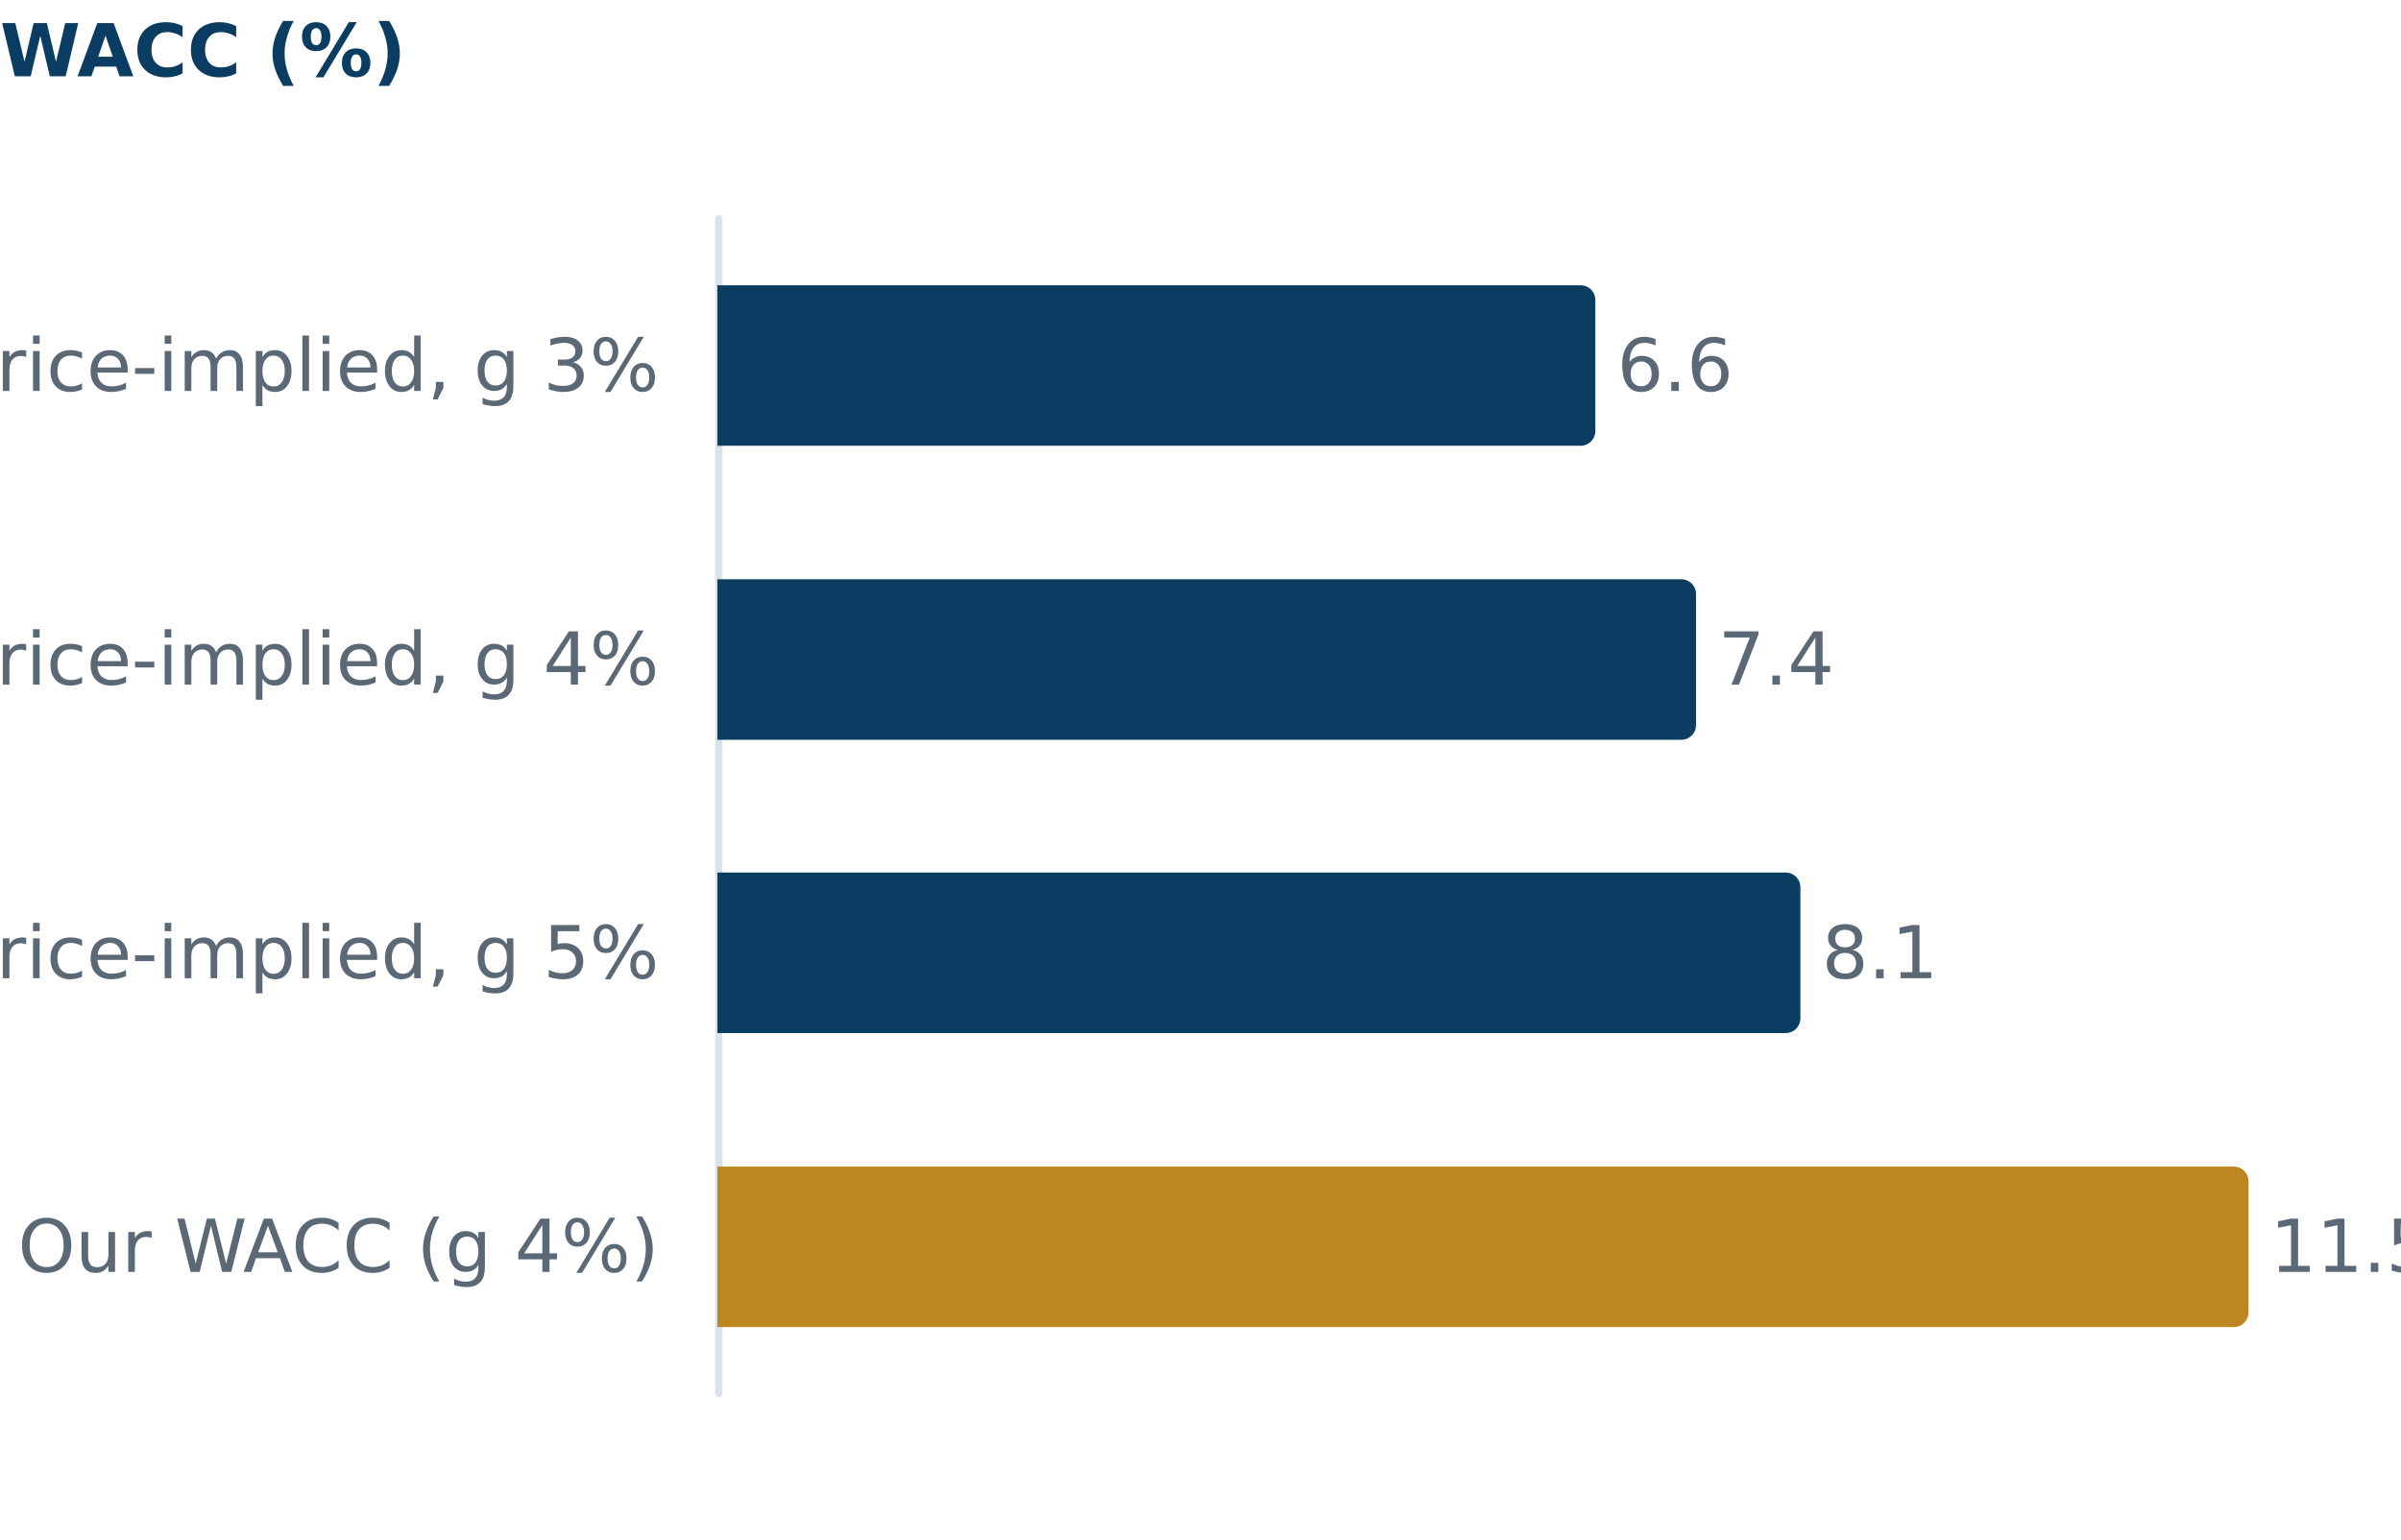
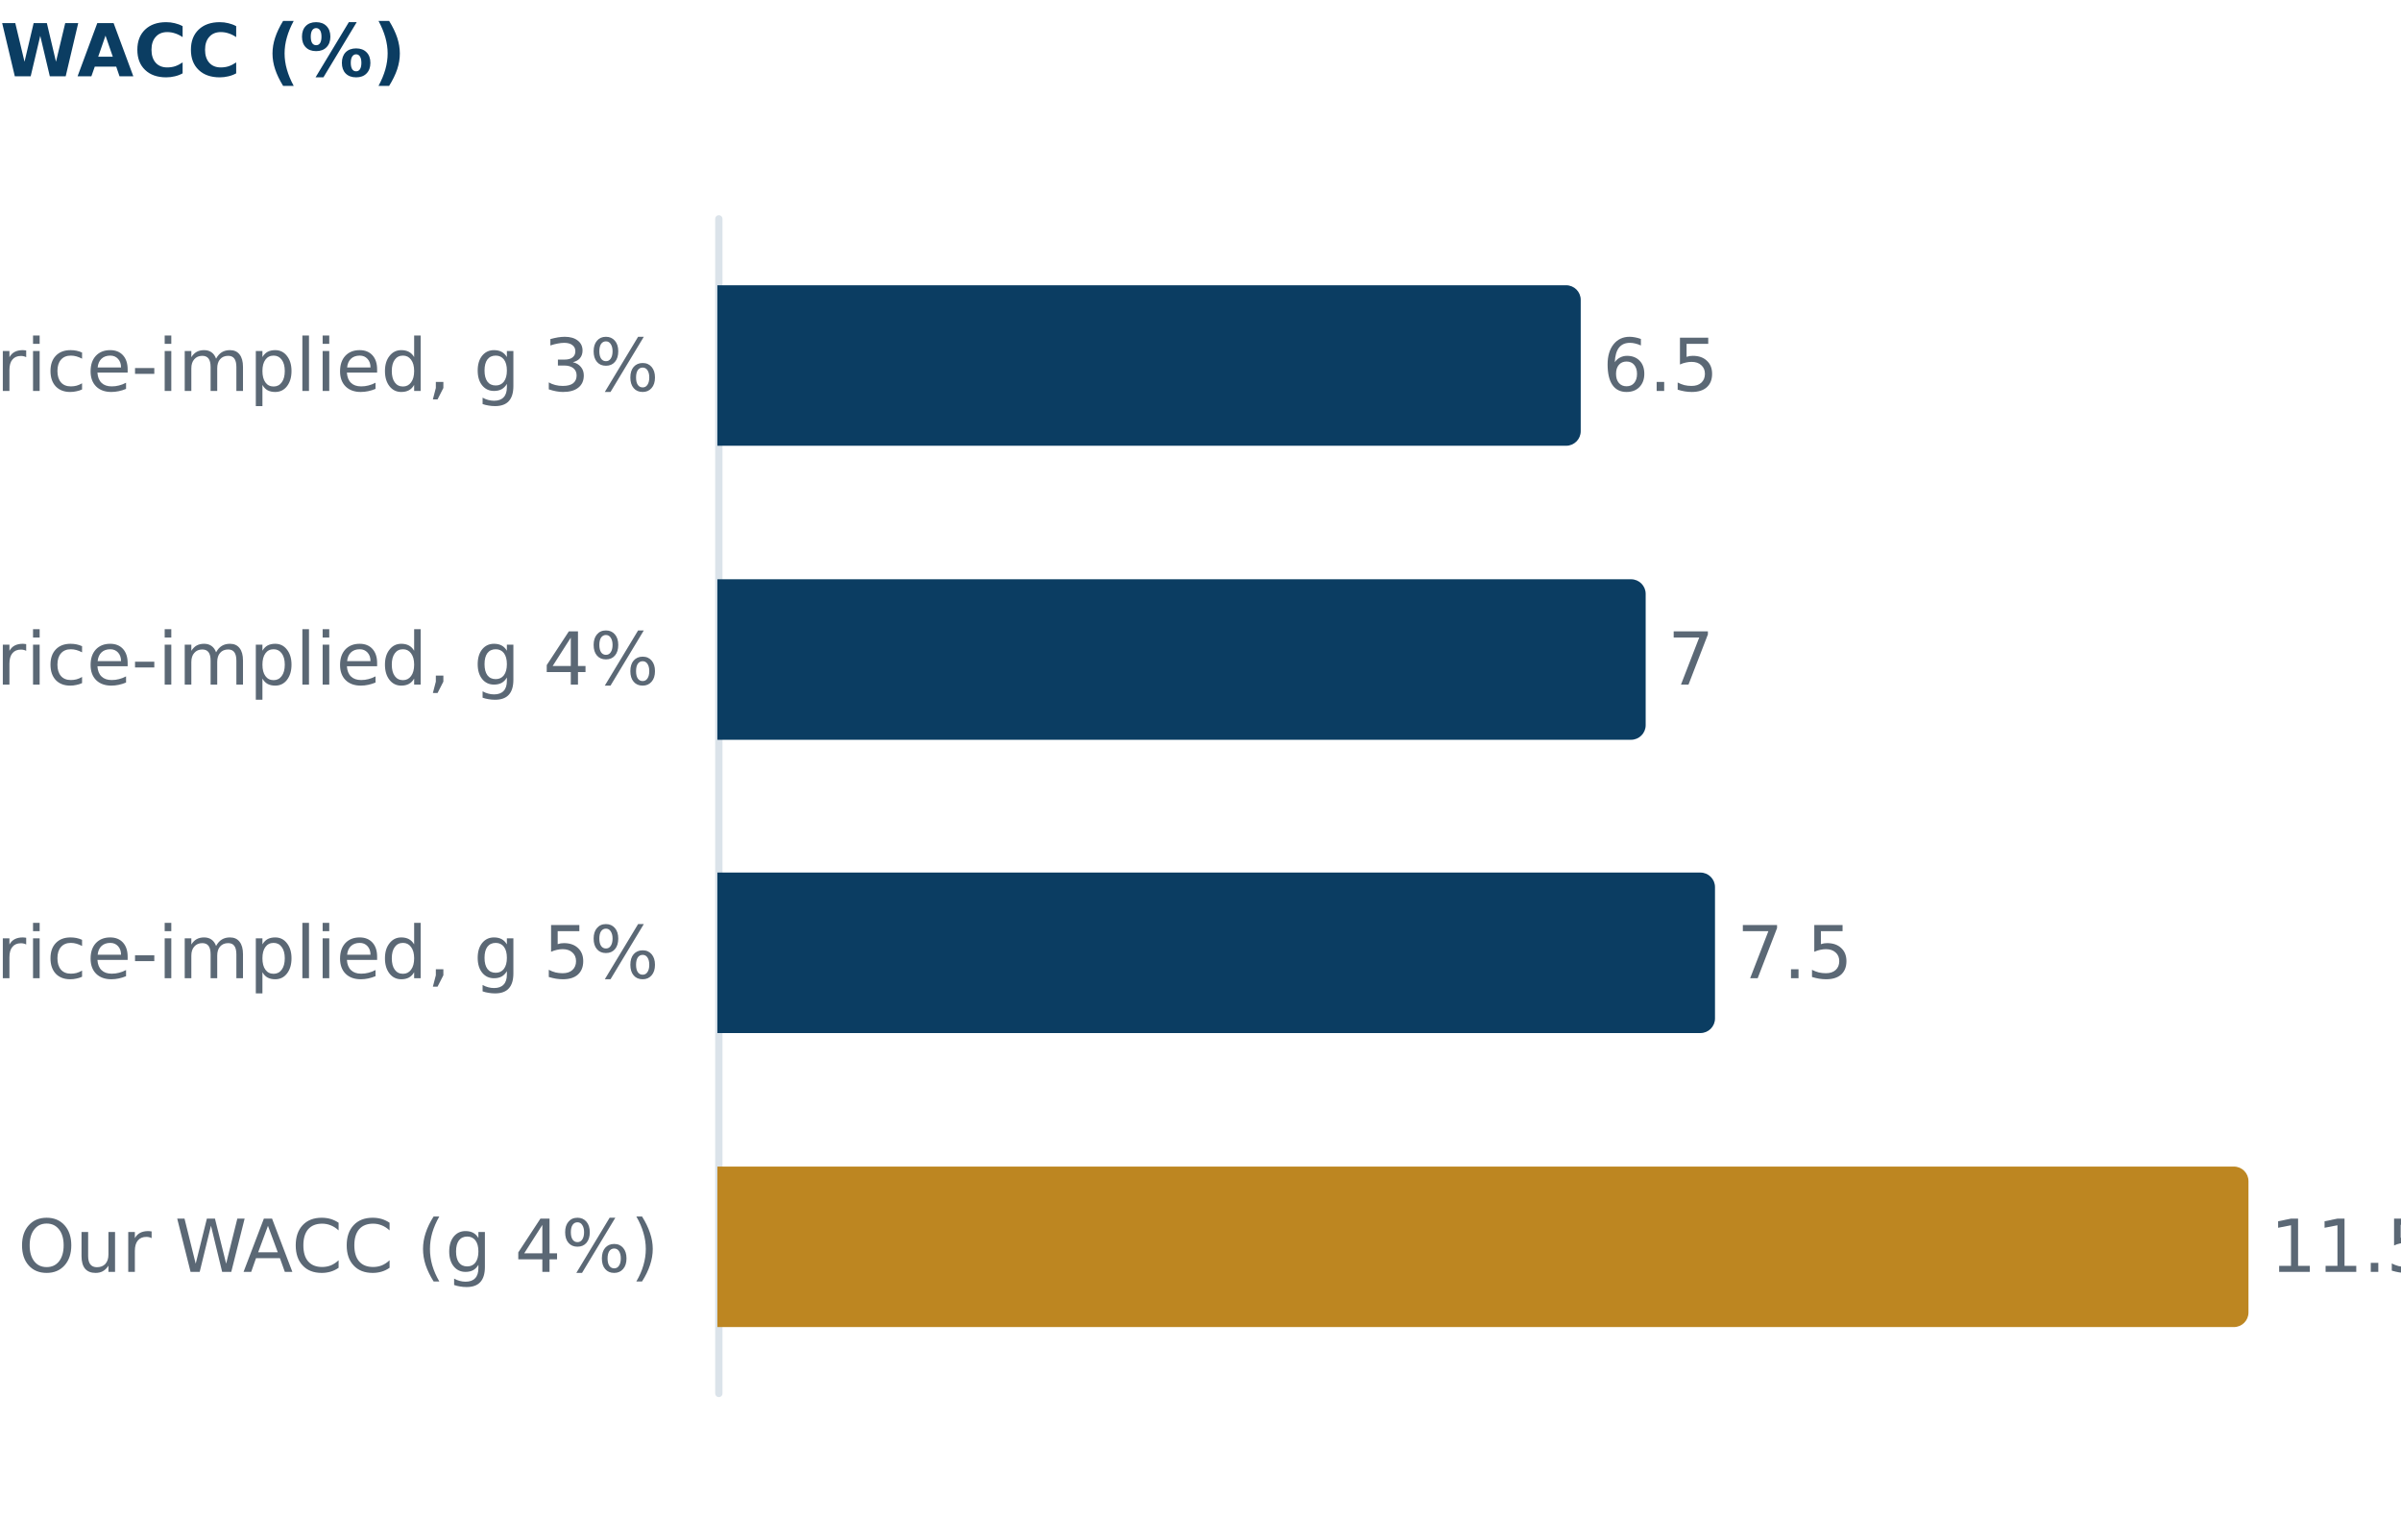
<svg xmlns="http://www.w3.org/2000/svg" preserveAspectRatio="xMidYMid meet" width="329" height="211" version="1.1" baseProfile="full" viewBox="0 0 329 211">
  <rect width="329" height="211" x="0" y="0" fill="none" />
  <text dominant-baseline="central" text-anchor="start" style="font-size:10px;font-family:Carlito, Calibri, 'DejaVu Sans', sans-serif;font-weight:700;" xml:space="preserve" y="5" transform="translate(0 2)" fill="#0b3d62">WACC (%)</text>
  <path d="M98.5 30L98.5 191" fill="none" pointer-events="visible" stroke="#dbe3ea" stroke-linecap="round" class="zr18-cls-78" />
  <text dominant-baseline="central" text-anchor="end" style="font-size:10px;font-family:Carlito, Calibri, 'DejaVu Sans', sans-serif;" xml:space="preserve" transform="translate(90.3 50.125)" fill="#5b6875">Price-implied, g 3%</text>
  <text dominant-baseline="central" text-anchor="end" style="font-size:10px;font-family:Carlito, Calibri, 'DejaVu Sans', sans-serif;" xml:space="preserve" transform="translate(90.3 90.375)" fill="#5b6875">Price-implied, g 4%</text>
  <text dominant-baseline="central" text-anchor="end" style="font-size:10px;font-family:Carlito, Calibri, 'DejaVu Sans', sans-serif;" xml:space="preserve" transform="translate(90.3 130.625)" fill="#5b6875">Price-implied, g 5%</text>
  <text dominant-baseline="central" text-anchor="end" style="font-size:10px;font-family:Carlito, Calibri, 'DejaVu Sans', sans-serif;" xml:space="preserve" transform="translate(90.3 170.875)" fill="#5b6875">Our WACC (g 4%)</text>
-   <path d="M98.3 39.1L216.6 39.1A2 2 0 0 1 218.6 41.1L218.6 59.1A2 2 0 0 1 216.6 61.1L98.3 61.1L98.3 39.1Z" fill="#0b3d62" ecmeta_series_index="0" ecmeta_data_index="0" ecmeta_ssr_type="chart" class="zr18-cls-79" />
-   <path d="M98.3 79.4L230.4 79.4A2 2 0 0 1 232.4 81.4L232.4 99.4A2 2 0 0 1 230.4 101.4L98.3 101.4L98.3 79.4Z" fill="#0b3d62" ecmeta_series_index="0" ecmeta_data_index="1" ecmeta_ssr_type="chart" class="zr18-cls-79" />
-   <path d="M98.3 119.6L244.7 119.6A2 2 0 0 1 246.7 121.6L246.7 139.6A2 2 0 0 1 244.7 141.6L98.3 141.6L98.3 119.6Z" fill="#0b3d62" ecmeta_series_index="0" ecmeta_data_index="2" ecmeta_ssr_type="chart" class="zr18-cls-79" />
+   <path d="M98.3 39.1L214.6 39.1A2 2 0 0 1 216.6 41.1L216.6 59.1A2 2 0 0 1 214.6 61.1L98.3 61.1L98.3 39.1Z" fill="#0b3d62" ecmeta_series_index="0" ecmeta_data_index="0" ecmeta_ssr_type="chart" class="zr18-cls-79" />
+   <path d="M98.3 79.4L223.5 79.4A2 2 0 0 1 225.5 81.4L225.5 99.4A2 2 0 0 1 223.5 101.4L98.3 101.4L98.3 79.4Z" fill="#0b3d62" ecmeta_series_index="0" ecmeta_data_index="1" ecmeta_ssr_type="chart" class="zr18-cls-79" />
+   <path d="M98.3 119.6L233 119.6A2 2 0 0 1 235 121.6L235 139.6A2 2 0 0 1 233 141.6L98.3 141.6L98.3 119.6Z" fill="#0b3d62" ecmeta_series_index="0" ecmeta_data_index="2" ecmeta_ssr_type="chart" class="zr18-cls-79" />
  <path d="M98.3 159.9L306.1 159.9A2 2 0 0 1 308.1 161.9L308.1 179.9A2 2 0 0 1 306.1 181.9L98.3 181.9L98.3 159.9Z" fill="#bd8621" ecmeta_series_index="0" ecmeta_data_index="3" ecmeta_ssr_type="chart" class="zr18-cls-80" />
-   <text dominant-baseline="central" text-anchor="start" style="font-size:10px;font-family:Carlito, Calibri, 'DejaVu Sans', sans-serif;" transform="translate(221.585 50.125)" fill="#5b6875">6.6</text>
-   <text dominant-baseline="central" text-anchor="start" style="font-size:10px;font-family:Carlito, Calibri, 'DejaVu Sans', sans-serif;" transform="translate(235.436 90.375)" fill="#5b6875">7.4</text>
-   <text dominant-baseline="central" text-anchor="start" style="font-size:10px;font-family:Carlito, Calibri, 'DejaVu Sans', sans-serif;" transform="translate(249.6515 130.625)" fill="#5b6875">8.1</text>
+   <text dominant-baseline="central" text-anchor="start" style="font-size:10px;font-family:Carlito, Calibri, 'DejaVu Sans', sans-serif;" transform="translate(219.5803 50.125)" fill="#5b6875">6.5</text>
+   <text dominant-baseline="central" text-anchor="start" style="font-size:10px;font-family:Carlito, Calibri, 'DejaVu Sans', sans-serif;" transform="translate(228.5105 90.375)" fill="#5b6875">7</text>
+   <text dominant-baseline="central" text-anchor="start" style="font-size:10px;font-family:Carlito, Calibri, 'DejaVu Sans', sans-serif;" transform="translate(237.9875 130.625)" fill="#5b6875">7.5</text>
  <text dominant-baseline="central" text-anchor="start" style="font-size:10px;font-family:Carlito, Calibri, 'DejaVu Sans', sans-serif;" transform="translate(311.0698 170.875)" fill="#5b6875">11.5</text>
  <style>
.zr18-cls-78:hover {
pointer-events:none;
}
.zr18-cls-79:hover {
cursor:pointer;
fill:rgba(12,67,107,1);
}
.zr18-cls-80:hover {
cursor:pointer;
fill:rgba(207,147,36,1);
}



</style>
</svg>
